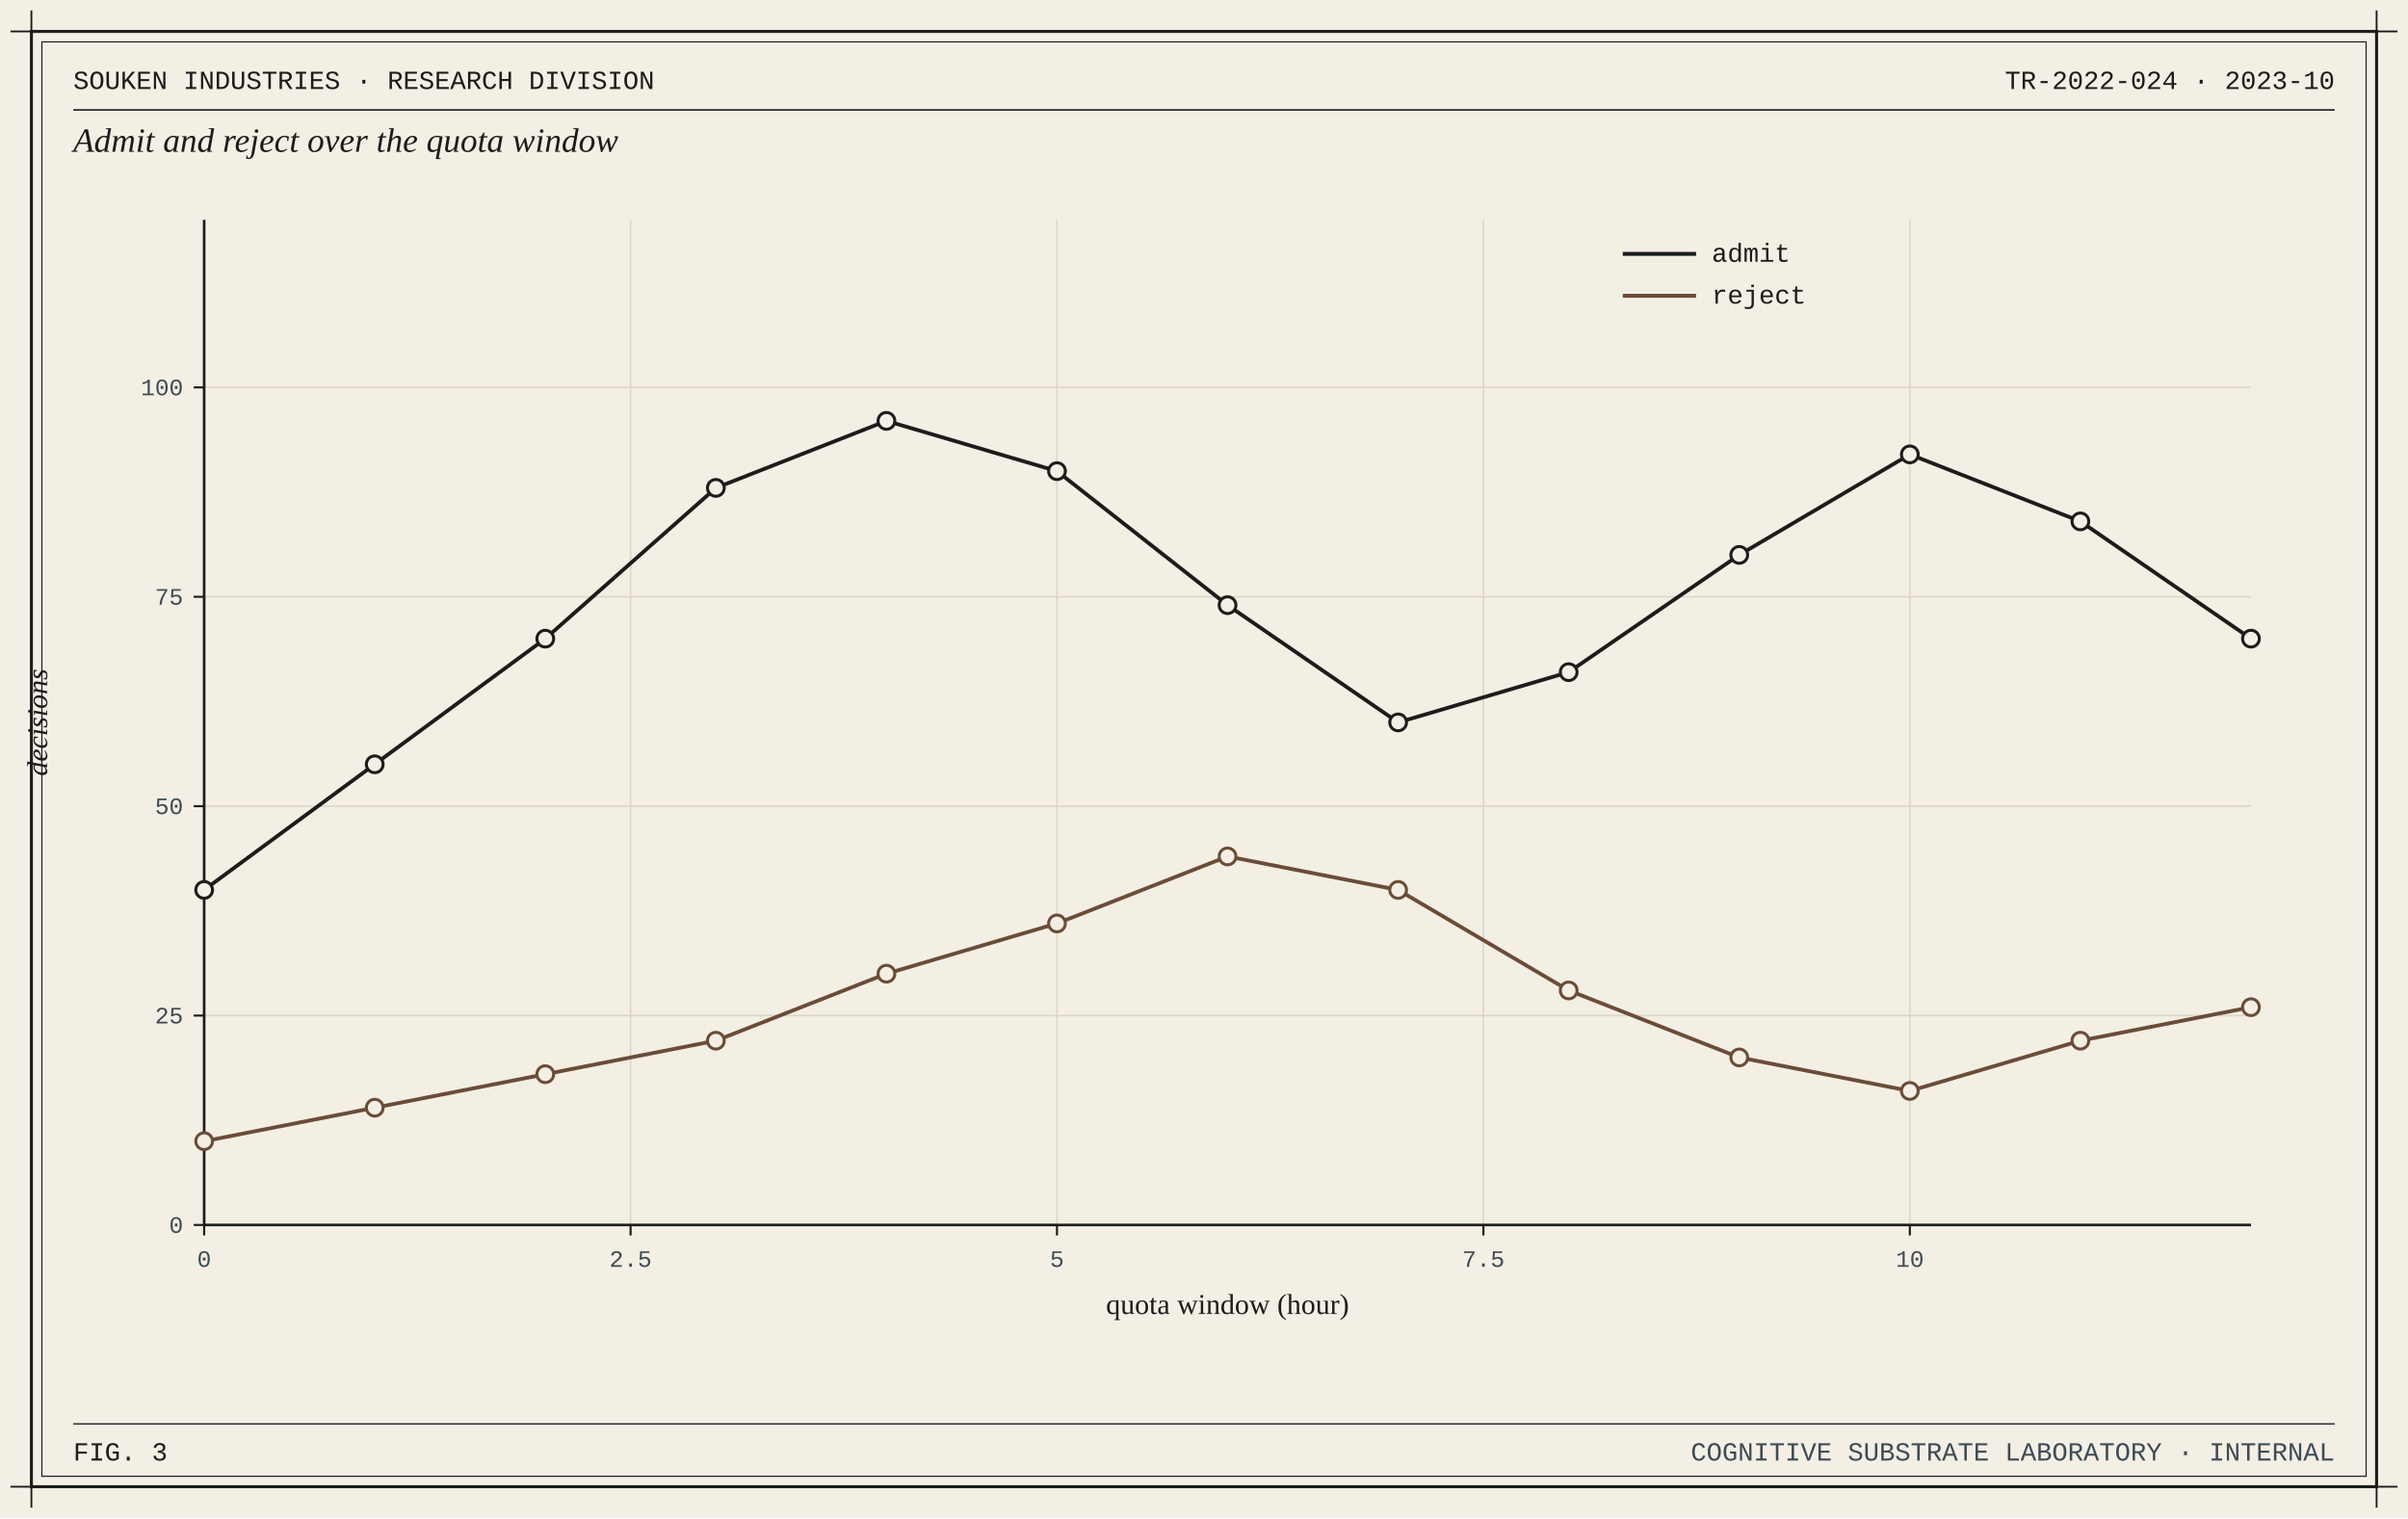
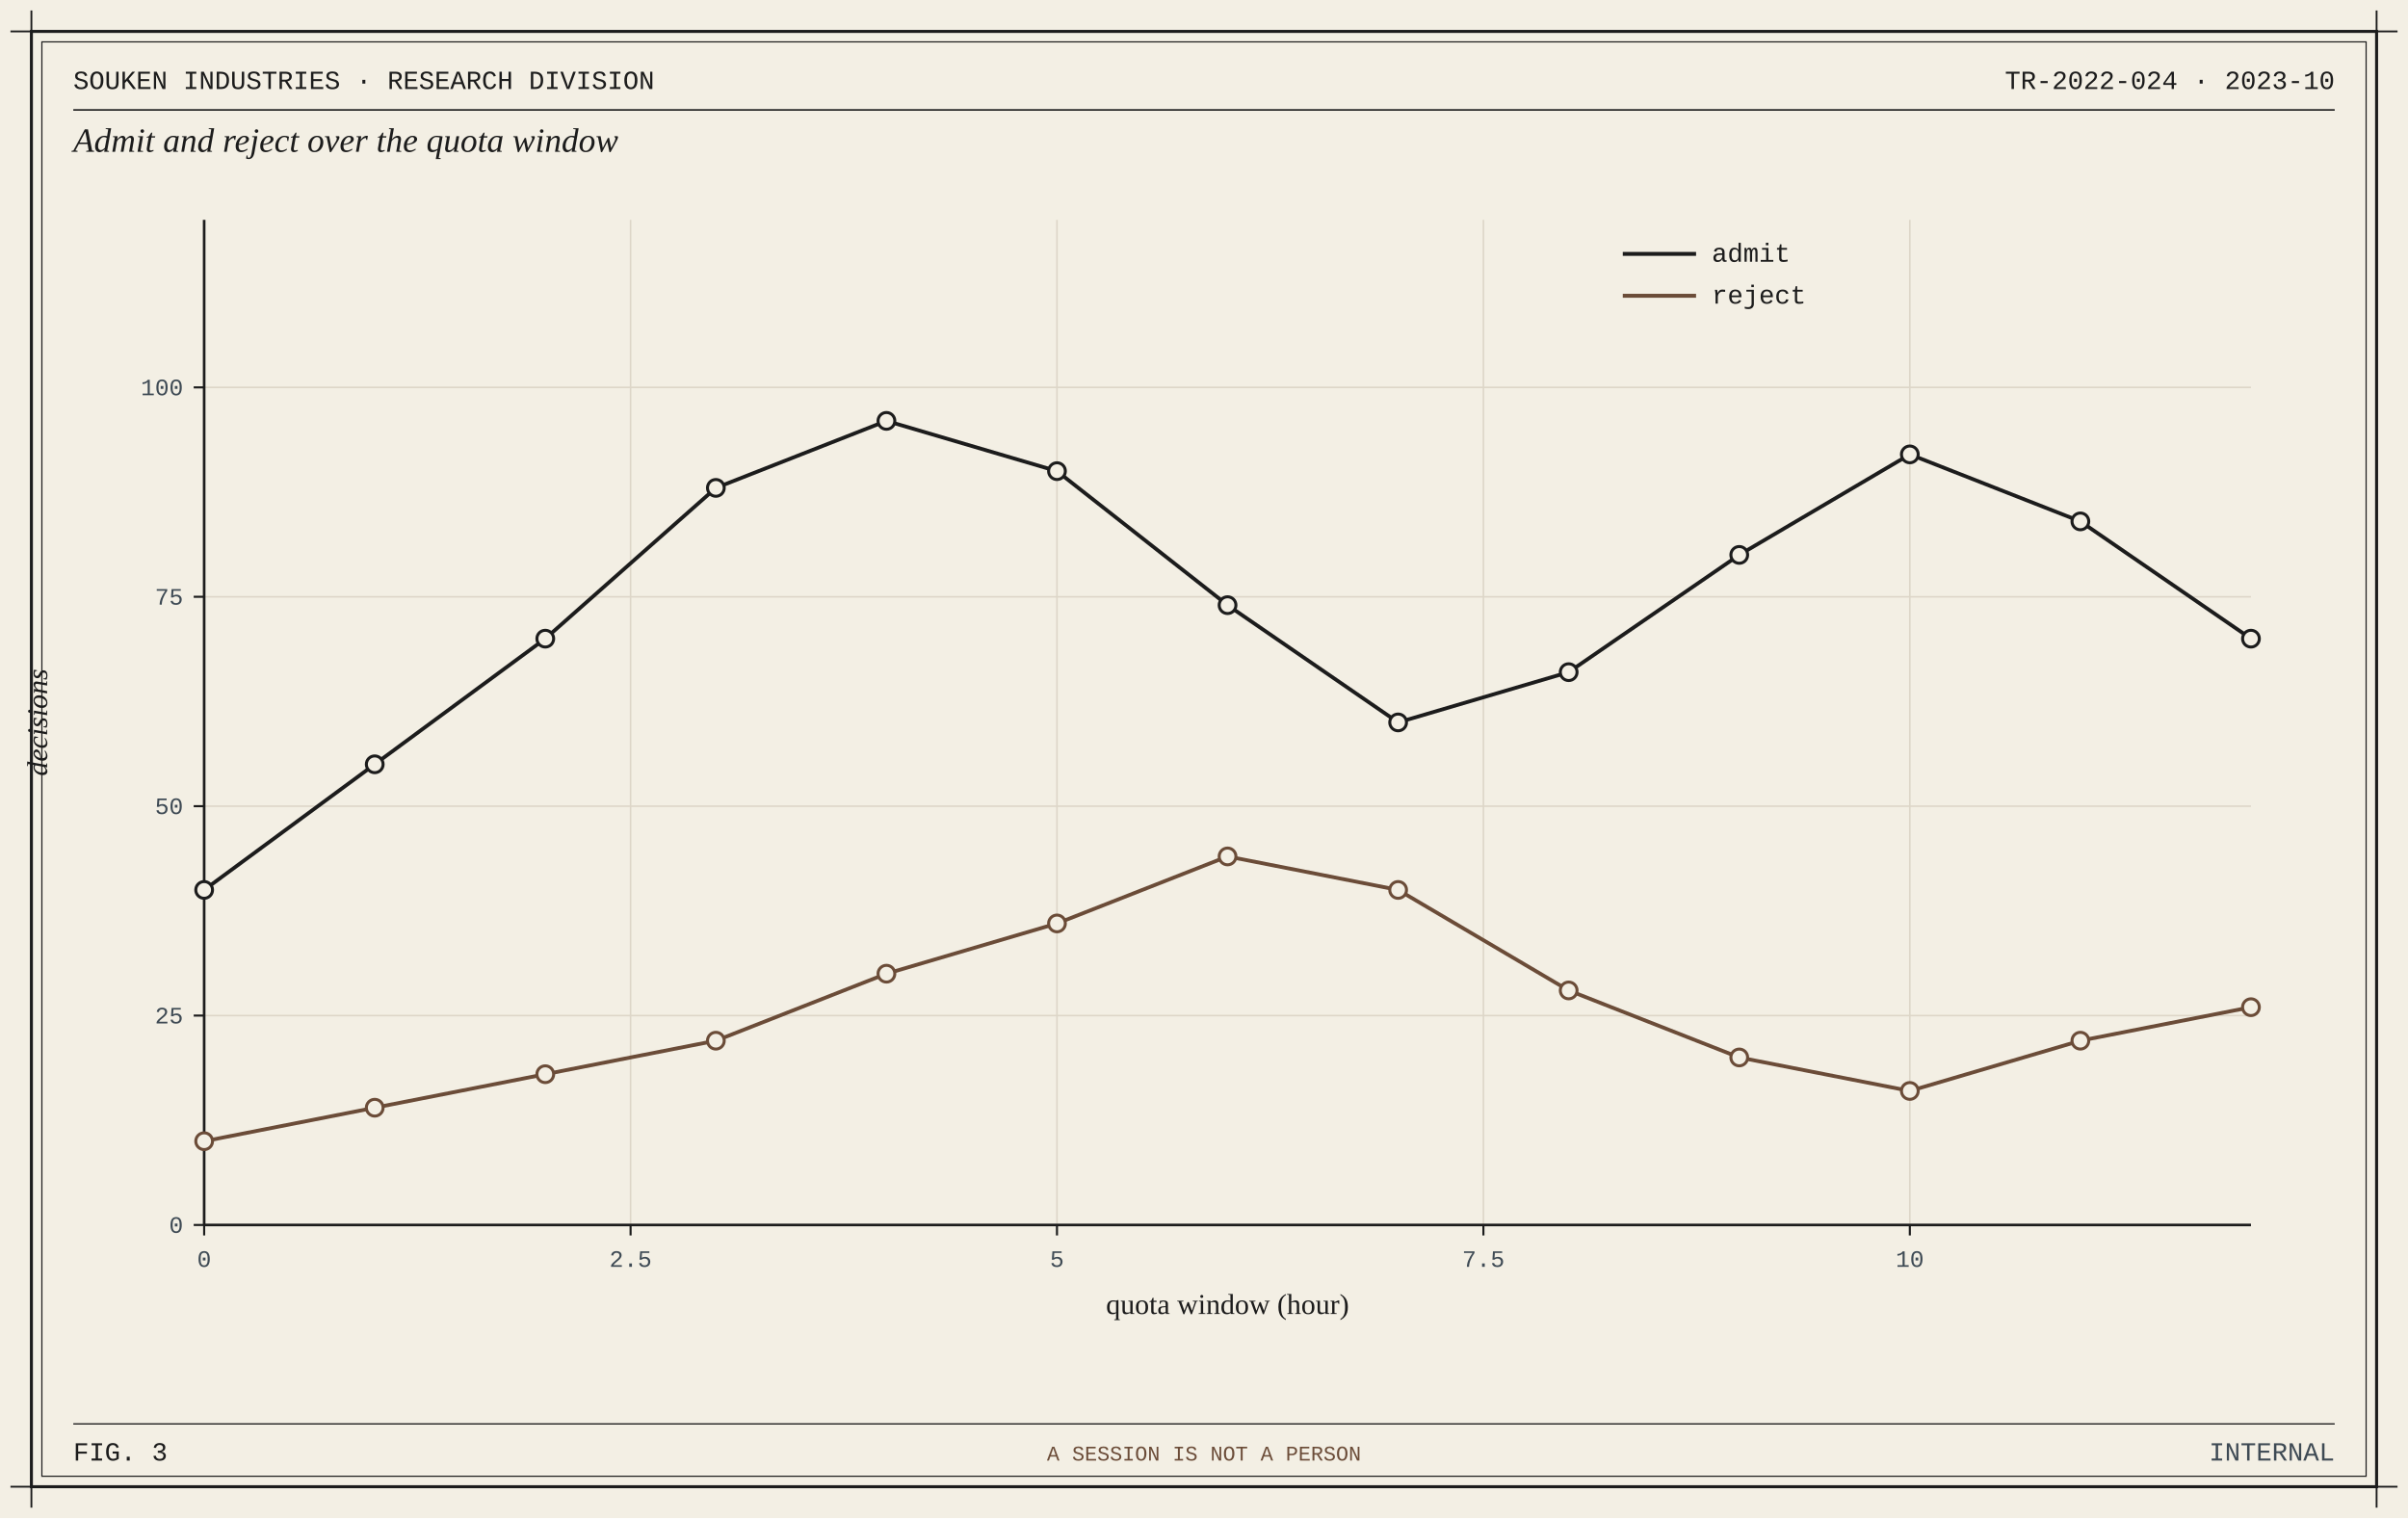
<svg xmlns="http://www.w3.org/2000/svg" width="920" height="580" viewBox="0 0 920 580">
  <defs>
    <marker id="arrow" viewBox="0 0 10 10" refX="9" refY="5" markerWidth="7" markerHeight="7" orient="auto">
      <path d="M0 0 L10 5 L0 10 Z" fill="#1c1c1c" />
    </marker>
    <pattern id="hatch" patternUnits="userSpaceOnUse" width="6" height="6" patternTransform="rotate(45)">
      <line x1="0" y1="0" x2="0" y2="6" stroke="#1c1c1c" stroke-width="0.7" />
    </pattern>
  </defs>
  <rect x="0.00" y="0.00" width="920.00" height="580.00" fill="#f3efe4" stroke="none" stroke-width="1" />
  <rect x="12.00" y="12.00" width="896.00" height="556.00" fill="none" stroke="#1c1c1c" stroke-width="1.15" />
  <rect x="16.00" y="16.00" width="888.00" height="548.00" fill="none" stroke="#1c1c1c" stroke-width="0.45" />
  <line x1="12.00" y1="12.00" x2="4.00" y2="12.00" stroke="#1c1c1c" stroke-width="0.7" />
  <line x1="12.00" y1="12.00" x2="12.00" y2="4.00" stroke="#1c1c1c" stroke-width="0.7" />
  <line x1="908.00" y1="12.00" x2="916.00" y2="12.00" stroke="#1c1c1c" stroke-width="0.7" />
  <line x1="908.00" y1="12.00" x2="908.00" y2="4.00" stroke="#1c1c1c" stroke-width="0.7" />
  <line x1="12.00" y1="568.00" x2="4.00" y2="568.00" stroke="#1c1c1c" stroke-width="0.7" />
  <line x1="12.00" y1="568.00" x2="12.00" y2="576.00" stroke="#1c1c1c" stroke-width="0.7" />
  <line x1="908.00" y1="568.00" x2="916.00" y2="568.00" stroke="#1c1c1c" stroke-width="0.7" />
  <line x1="908.00" y1="568.00" x2="908.00" y2="576.00" stroke="#1c1c1c" stroke-width="0.7" />
  <text x="28.00" y="34.00" fill="#1c1c1c" font-size="10" font-family="Liberation Mono, Courier New, monospace" font-style="normal" font-weight="normal" text-anchor="start">SOUKEN INDUSTRIES  ·  RESEARCH DIVISION</text>
  <text x="892.00" y="34.00" fill="#1c1c1c" font-size="10" font-family="Liberation Mono, Courier New, monospace" font-style="normal" font-weight="normal" text-anchor="end">TR-2022-024  ·  2023-10</text>
  <line x1="28.00" y1="42.00" x2="892.00" y2="42.00" stroke="#1c1c1c" stroke-width="0.6" />
  <text x="28.00" y="58.00" fill="#1c1c1c" font-size="13" font-family="Liberation Serif, Times New Roman, serif" font-style="italic" font-weight="normal" text-anchor="start">Admit and reject over the quota window</text>
  <line x1="28.00" y1="544.00" x2="892.00" y2="544.00" stroke="#1c1c1c" stroke-width="0.5" />
  <text x="28.00" y="558.00" fill="#1c1c1c" font-size="10" font-family="Liberation Mono, Courier New, monospace" font-style="normal" font-weight="normal" text-anchor="start">FIG. 3</text>
-   <text x="892.00" y="558.00" fill="#3e4a54" font-size="10" font-family="Liberation Mono, Courier New, monospace" font-style="normal" font-weight="normal" text-anchor="end">COGNITIVE SUBSTRATE LABORATORY  ·  INTERNAL</text>
+   <text x="460.00" y="558.00" fill="#6b4c38" font-size="8" font-family="Liberation Mono, Courier New, monospace" font-style="normal" font-weight="normal" text-anchor="middle">A SESSION IS NOT A PERSON</text>
+   <text x="892.00" y="558.00" fill="#3e4a54" font-size="10" font-family="Liberation Mono, Courier New, monospace" font-style="normal" font-weight="normal" text-anchor="end">INTERNAL</text>
  <line x1="78.00" y1="84.00" x2="78.00" y2="468.00" stroke="#ddd6c8" stroke-width="0.6" />
  <line x1="78.00" y1="468.00" x2="78.00" y2="472.00" stroke="#1c1c1c" stroke-width="0.8" />
  <text x="78.00" y="484.00" fill="#3e4a54" font-size="9" font-family="Liberation Mono, Courier New, monospace" font-style="normal" font-weight="normal" text-anchor="middle">0</text>
  <line x1="240.92" y1="84.00" x2="240.92" y2="468.00" stroke="#ddd6c8" stroke-width="0.6" />
  <line x1="240.92" y1="468.00" x2="240.92" y2="472.00" stroke="#1c1c1c" stroke-width="0.8" />
  <text x="240.92" y="484.00" fill="#3e4a54" font-size="9" font-family="Liberation Mono, Courier New, monospace" font-style="normal" font-weight="normal" text-anchor="middle">2.5</text>
  <line x1="403.83" y1="84.00" x2="403.83" y2="468.00" stroke="#ddd6c8" stroke-width="0.6" />
  <line x1="403.83" y1="468.00" x2="403.83" y2="472.00" stroke="#1c1c1c" stroke-width="0.8" />
  <text x="403.83" y="484.00" fill="#3e4a54" font-size="9" font-family="Liberation Mono, Courier New, monospace" font-style="normal" font-weight="normal" text-anchor="middle">5</text>
  <line x1="566.75" y1="84.00" x2="566.75" y2="468.00" stroke="#ddd6c8" stroke-width="0.6" />
  <line x1="566.75" y1="468.00" x2="566.75" y2="472.00" stroke="#1c1c1c" stroke-width="0.8" />
  <text x="566.75" y="484.00" fill="#3e4a54" font-size="9" font-family="Liberation Mono, Courier New, monospace" font-style="normal" font-weight="normal" text-anchor="middle">7.5</text>
  <line x1="729.67" y1="84.00" x2="729.67" y2="468.00" stroke="#ddd6c8" stroke-width="0.6" />
  <line x1="729.67" y1="468.00" x2="729.67" y2="472.00" stroke="#1c1c1c" stroke-width="0.8" />
  <text x="729.67" y="484.00" fill="#3e4a54" font-size="9" font-family="Liberation Mono, Courier New, monospace" font-style="normal" font-weight="normal" text-anchor="middle">10</text>
  <line x1="78.00" y1="468.00" x2="860.00" y2="468.00" stroke="#ddd6c8" stroke-width="0.6" />
  <line x1="74.00" y1="468.00" x2="78.00" y2="468.00" stroke="#1c1c1c" stroke-width="0.8" />
  <text x="70.00" y="471.00" fill="#3e4a54" font-size="9" font-family="Liberation Mono, Courier New, monospace" font-style="normal" font-weight="normal" text-anchor="end">0</text>
  <line x1="78.00" y1="388.00" x2="860.00" y2="388.00" stroke="#ddd6c8" stroke-width="0.6" />
  <line x1="74.00" y1="388.00" x2="78.00" y2="388.00" stroke="#1c1c1c" stroke-width="0.8" />
  <text x="70.00" y="391.00" fill="#3e4a54" font-size="9" font-family="Liberation Mono, Courier New, monospace" font-style="normal" font-weight="normal" text-anchor="end">25</text>
  <line x1="78.00" y1="308.00" x2="860.00" y2="308.00" stroke="#ddd6c8" stroke-width="0.6" />
  <line x1="74.00" y1="308.00" x2="78.00" y2="308.00" stroke="#1c1c1c" stroke-width="0.8" />
  <text x="70.00" y="311.00" fill="#3e4a54" font-size="9" font-family="Liberation Mono, Courier New, monospace" font-style="normal" font-weight="normal" text-anchor="end">50</text>
  <line x1="78.00" y1="228.00" x2="860.00" y2="228.00" stroke="#ddd6c8" stroke-width="0.6" />
  <line x1="74.00" y1="228.00" x2="78.00" y2="228.00" stroke="#1c1c1c" stroke-width="0.8" />
  <text x="70.00" y="231.00" fill="#3e4a54" font-size="9" font-family="Liberation Mono, Courier New, monospace" font-style="normal" font-weight="normal" text-anchor="end">75</text>
  <line x1="78.00" y1="148.00" x2="860.00" y2="148.00" stroke="#ddd6c8" stroke-width="0.6" />
  <line x1="74.00" y1="148.00" x2="78.00" y2="148.00" stroke="#1c1c1c" stroke-width="0.8" />
  <text x="70.00" y="151.00" fill="#3e4a54" font-size="9" font-family="Liberation Mono, Courier New, monospace" font-style="normal" font-weight="normal" text-anchor="end">100</text>
  <line x1="78.00" y1="84.00" x2="78.00" y2="468.00" stroke="#1c1c1c" stroke-width="1" />
  <line x1="78.00" y1="468.00" x2="860.00" y2="468.00" stroke="#1c1c1c" stroke-width="1" />
  <text x="469.00" y="502.00" fill="#1c1c1c" font-size="11" font-family="Liberation Serif, Times New Roman, serif" font-style="normal" font-weight="normal" text-anchor="middle">quota window (hour)</text>
  <text x="18" y="276.00" fill="#1c1c1c" font-size="11" font-family="Liberation Serif, Times New Roman, serif" font-style="italic" text-anchor="middle" transform="rotate(-90 18 276.00)">decisions</text>
  <path d="M 78.00 340.00 L 143.17 292.00 L 208.33 244.00 L 273.50 186.40 L 338.67 160.80 L 403.83 180.00 L 469.00 231.20 L 534.17 276.00 L 599.33 256.80 L 664.50 212.00 L 729.67 173.60 L 794.83 199.20 L 860.00 244.00" fill="none" stroke="#1c1c1c" stroke-width="1.45" stroke-linejoin="miter" stroke-linecap="square" />
  <circle cx="78.00" cy="340.00" r="3.20" fill="#f3efe4" stroke="#1c1c1c" stroke-width="1.15" />
  <circle cx="143.17" cy="292.00" r="3.20" fill="#f3efe4" stroke="#1c1c1c" stroke-width="1.15" />
  <circle cx="208.33" cy="244.00" r="3.20" fill="#f3efe4" stroke="#1c1c1c" stroke-width="1.15" />
  <circle cx="273.50" cy="186.40" r="3.20" fill="#f3efe4" stroke="#1c1c1c" stroke-width="1.15" />
  <circle cx="338.67" cy="160.80" r="3.20" fill="#f3efe4" stroke="#1c1c1c" stroke-width="1.15" />
  <circle cx="403.83" cy="180.00" r="3.20" fill="#f3efe4" stroke="#1c1c1c" stroke-width="1.15" />
  <circle cx="469.00" cy="231.20" r="3.20" fill="#f3efe4" stroke="#1c1c1c" stroke-width="1.15" />
  <circle cx="534.17" cy="276.00" r="3.20" fill="#f3efe4" stroke="#1c1c1c" stroke-width="1.15" />
  <circle cx="599.33" cy="256.80" r="3.20" fill="#f3efe4" stroke="#1c1c1c" stroke-width="1.15" />
  <circle cx="664.50" cy="212.00" r="3.20" fill="#f3efe4" stroke="#1c1c1c" stroke-width="1.15" />
  <circle cx="729.67" cy="173.60" r="3.20" fill="#f3efe4" stroke="#1c1c1c" stroke-width="1.15" />
  <circle cx="794.83" cy="199.20" r="3.20" fill="#f3efe4" stroke="#1c1c1c" stroke-width="1.15" />
  <circle cx="860.00" cy="244.00" r="3.20" fill="#f3efe4" stroke="#1c1c1c" stroke-width="1.15" />
  <line x1="620.00" y1="97.00" x2="648.00" y2="97.00" stroke="#1c1c1c" stroke-width="1.5" />
  <text x="654.00" y="100.00" fill="#1c1c1c" font-size="10" font-family="Liberation Mono, Courier New, monospace" font-style="normal" font-weight="normal" text-anchor="start">admit</text>
  <path d="M 78.00 436.00 L 143.17 423.20 L 208.33 410.40 L 273.50 397.60 L 338.67 372.00 L 403.83 352.80 L 469.00 327.20 L 534.17 340.00 L 599.33 378.40 L 664.50 404.00 L 729.67 416.80 L 794.83 397.60 L 860.00 384.80" fill="none" stroke="#6b4c38" stroke-width="1.45" stroke-linejoin="miter" stroke-linecap="square" />
  <circle cx="78.00" cy="436.00" r="3.20" fill="#f3efe4" stroke="#6b4c38" stroke-width="1.15" />
  <circle cx="143.17" cy="423.20" r="3.20" fill="#f3efe4" stroke="#6b4c38" stroke-width="1.15" />
  <circle cx="208.33" cy="410.40" r="3.20" fill="#f3efe4" stroke="#6b4c38" stroke-width="1.15" />
  <circle cx="273.50" cy="397.60" r="3.20" fill="#f3efe4" stroke="#6b4c38" stroke-width="1.15" />
  <circle cx="338.67" cy="372.00" r="3.20" fill="#f3efe4" stroke="#6b4c38" stroke-width="1.15" />
  <circle cx="403.83" cy="352.80" r="3.20" fill="#f3efe4" stroke="#6b4c38" stroke-width="1.15" />
  <circle cx="469.00" cy="327.20" r="3.20" fill="#f3efe4" stroke="#6b4c38" stroke-width="1.15" />
  <circle cx="534.17" cy="340.00" r="3.20" fill="#f3efe4" stroke="#6b4c38" stroke-width="1.15" />
  <circle cx="599.33" cy="378.40" r="3.20" fill="#f3efe4" stroke="#6b4c38" stroke-width="1.15" />
  <circle cx="664.50" cy="404.00" r="3.20" fill="#f3efe4" stroke="#6b4c38" stroke-width="1.15" />
  <circle cx="729.67" cy="416.80" r="3.20" fill="#f3efe4" stroke="#6b4c38" stroke-width="1.15" />
  <circle cx="794.83" cy="397.60" r="3.20" fill="#f3efe4" stroke="#6b4c38" stroke-width="1.15" />
  <circle cx="860.00" cy="384.80" r="3.20" fill="#f3efe4" stroke="#6b4c38" stroke-width="1.15" />
  <line x1="620.00" y1="113.00" x2="648.00" y2="113.00" stroke="#6b4c38" stroke-width="1.5" />
  <text x="654.00" y="116.00" fill="#1c1c1c" font-size="10" font-family="Liberation Mono, Courier New, monospace" font-style="normal" font-weight="normal" text-anchor="start">reject</text>
</svg>
